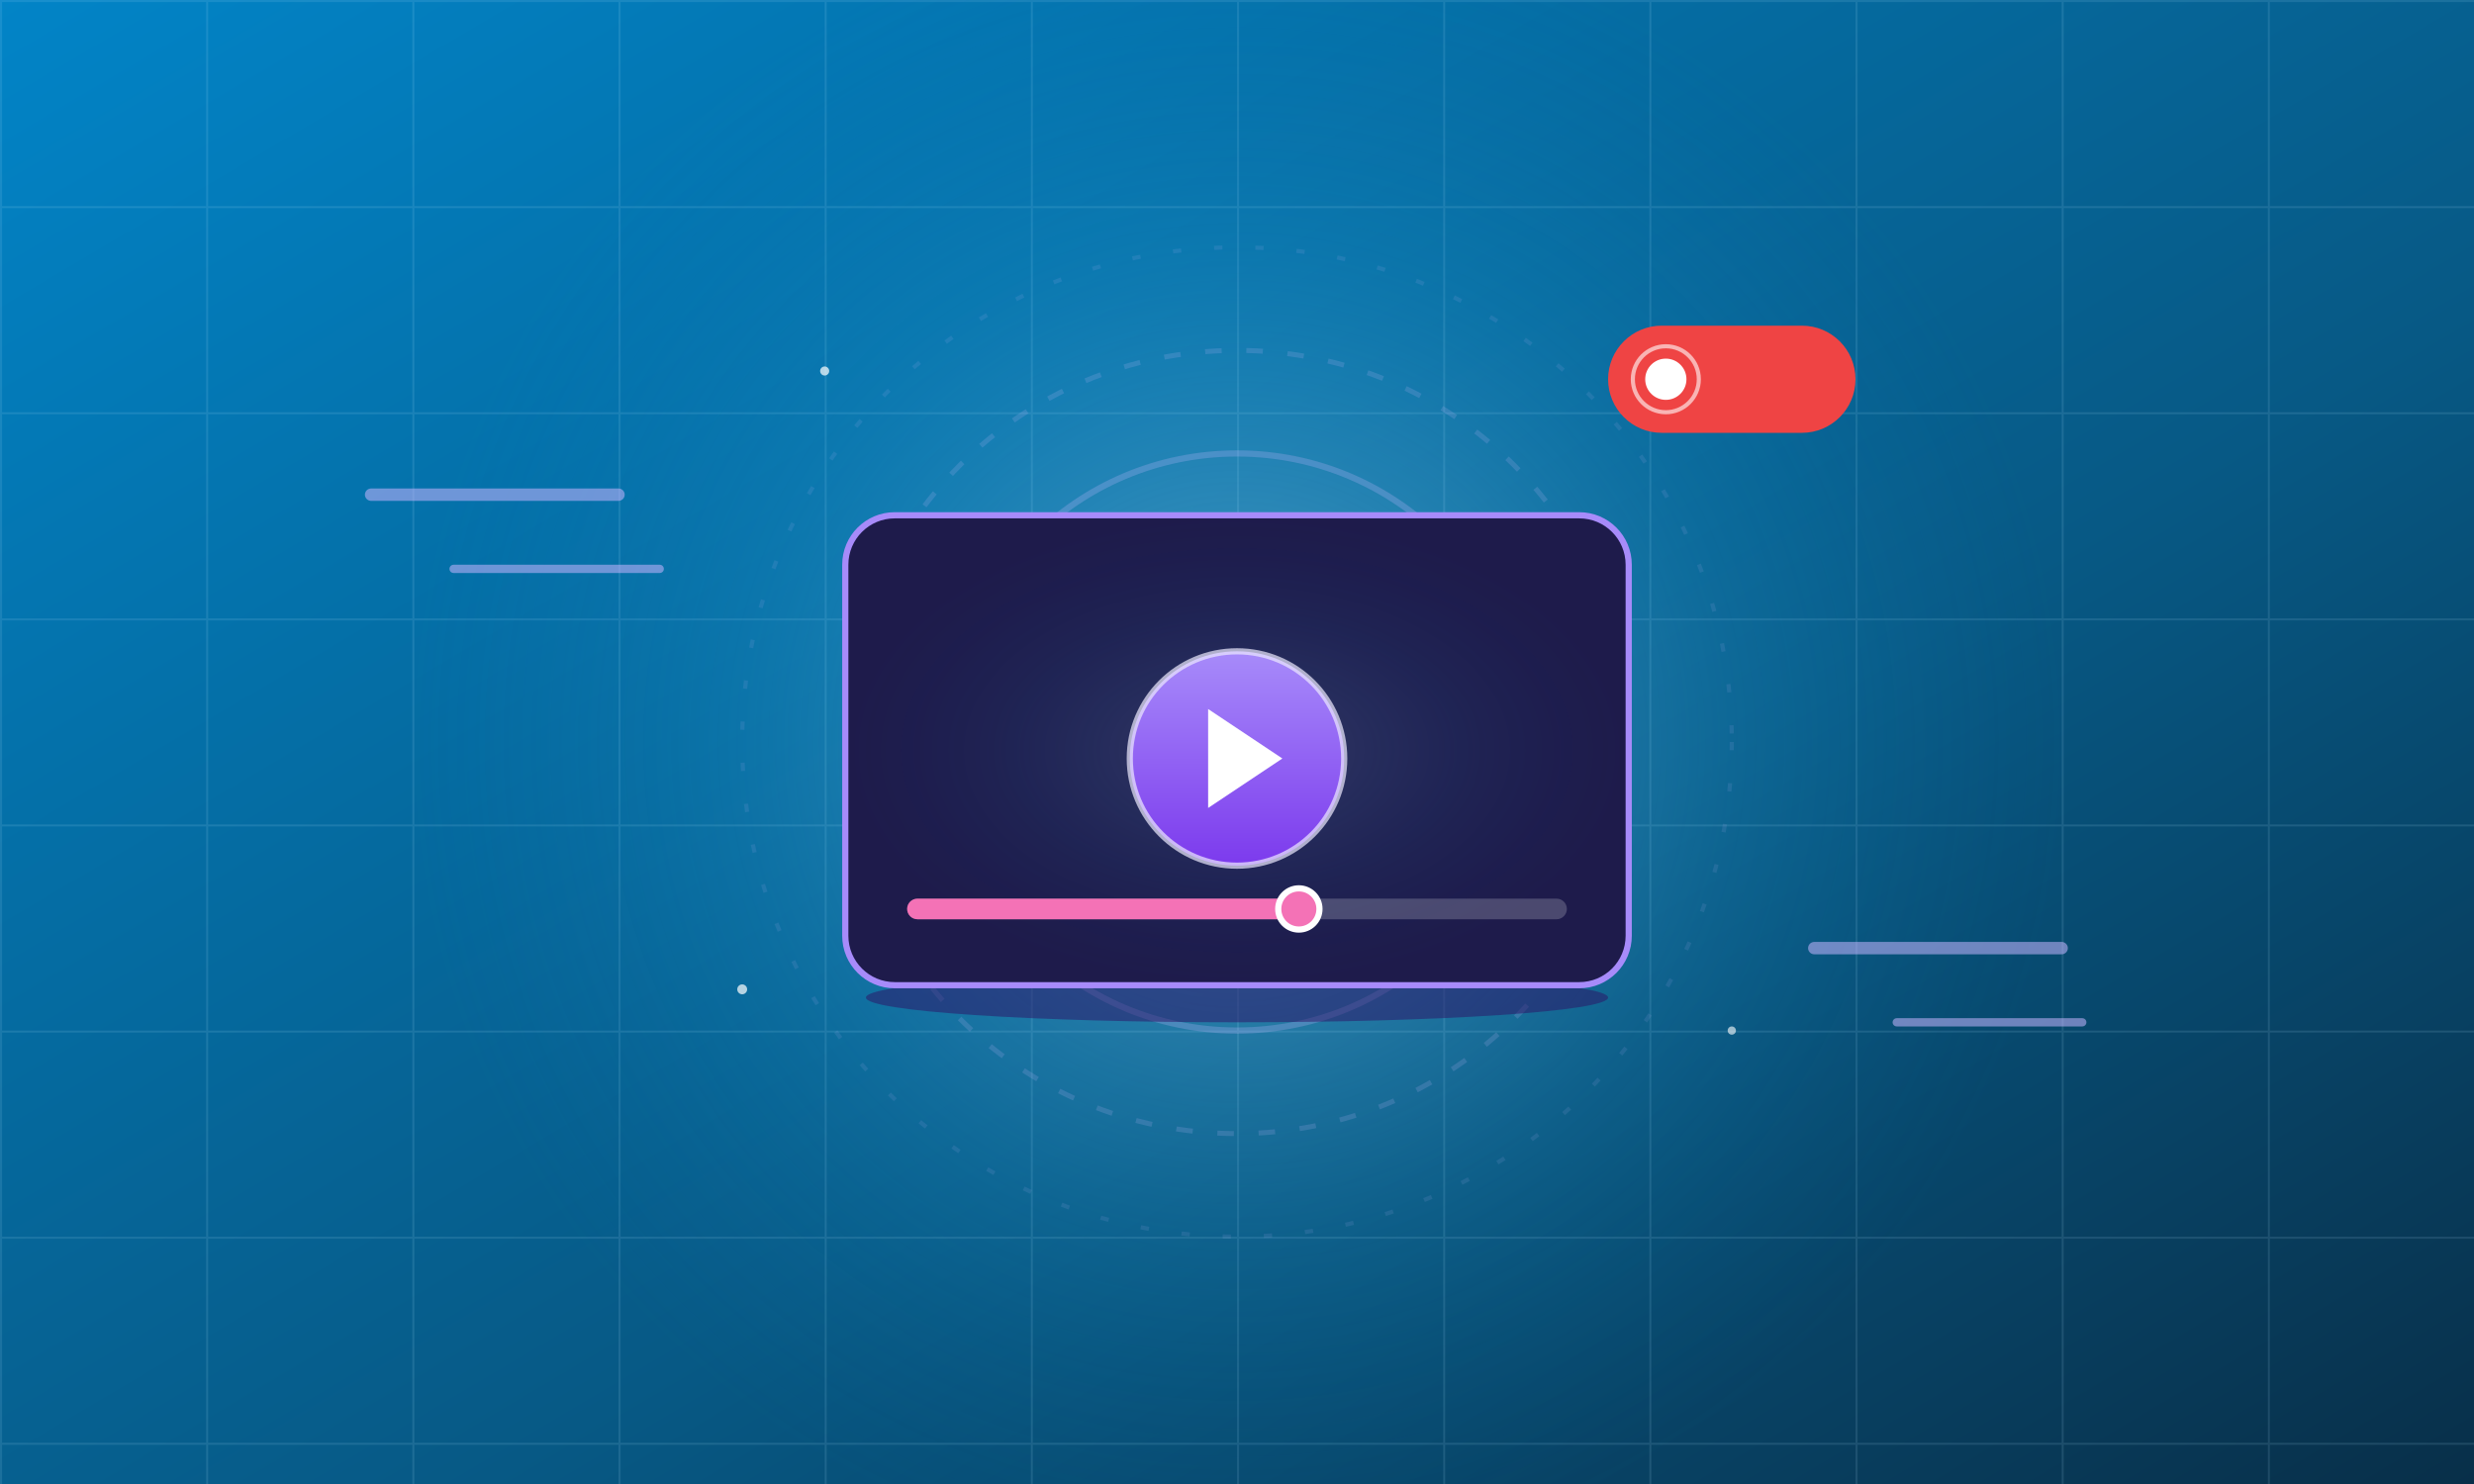
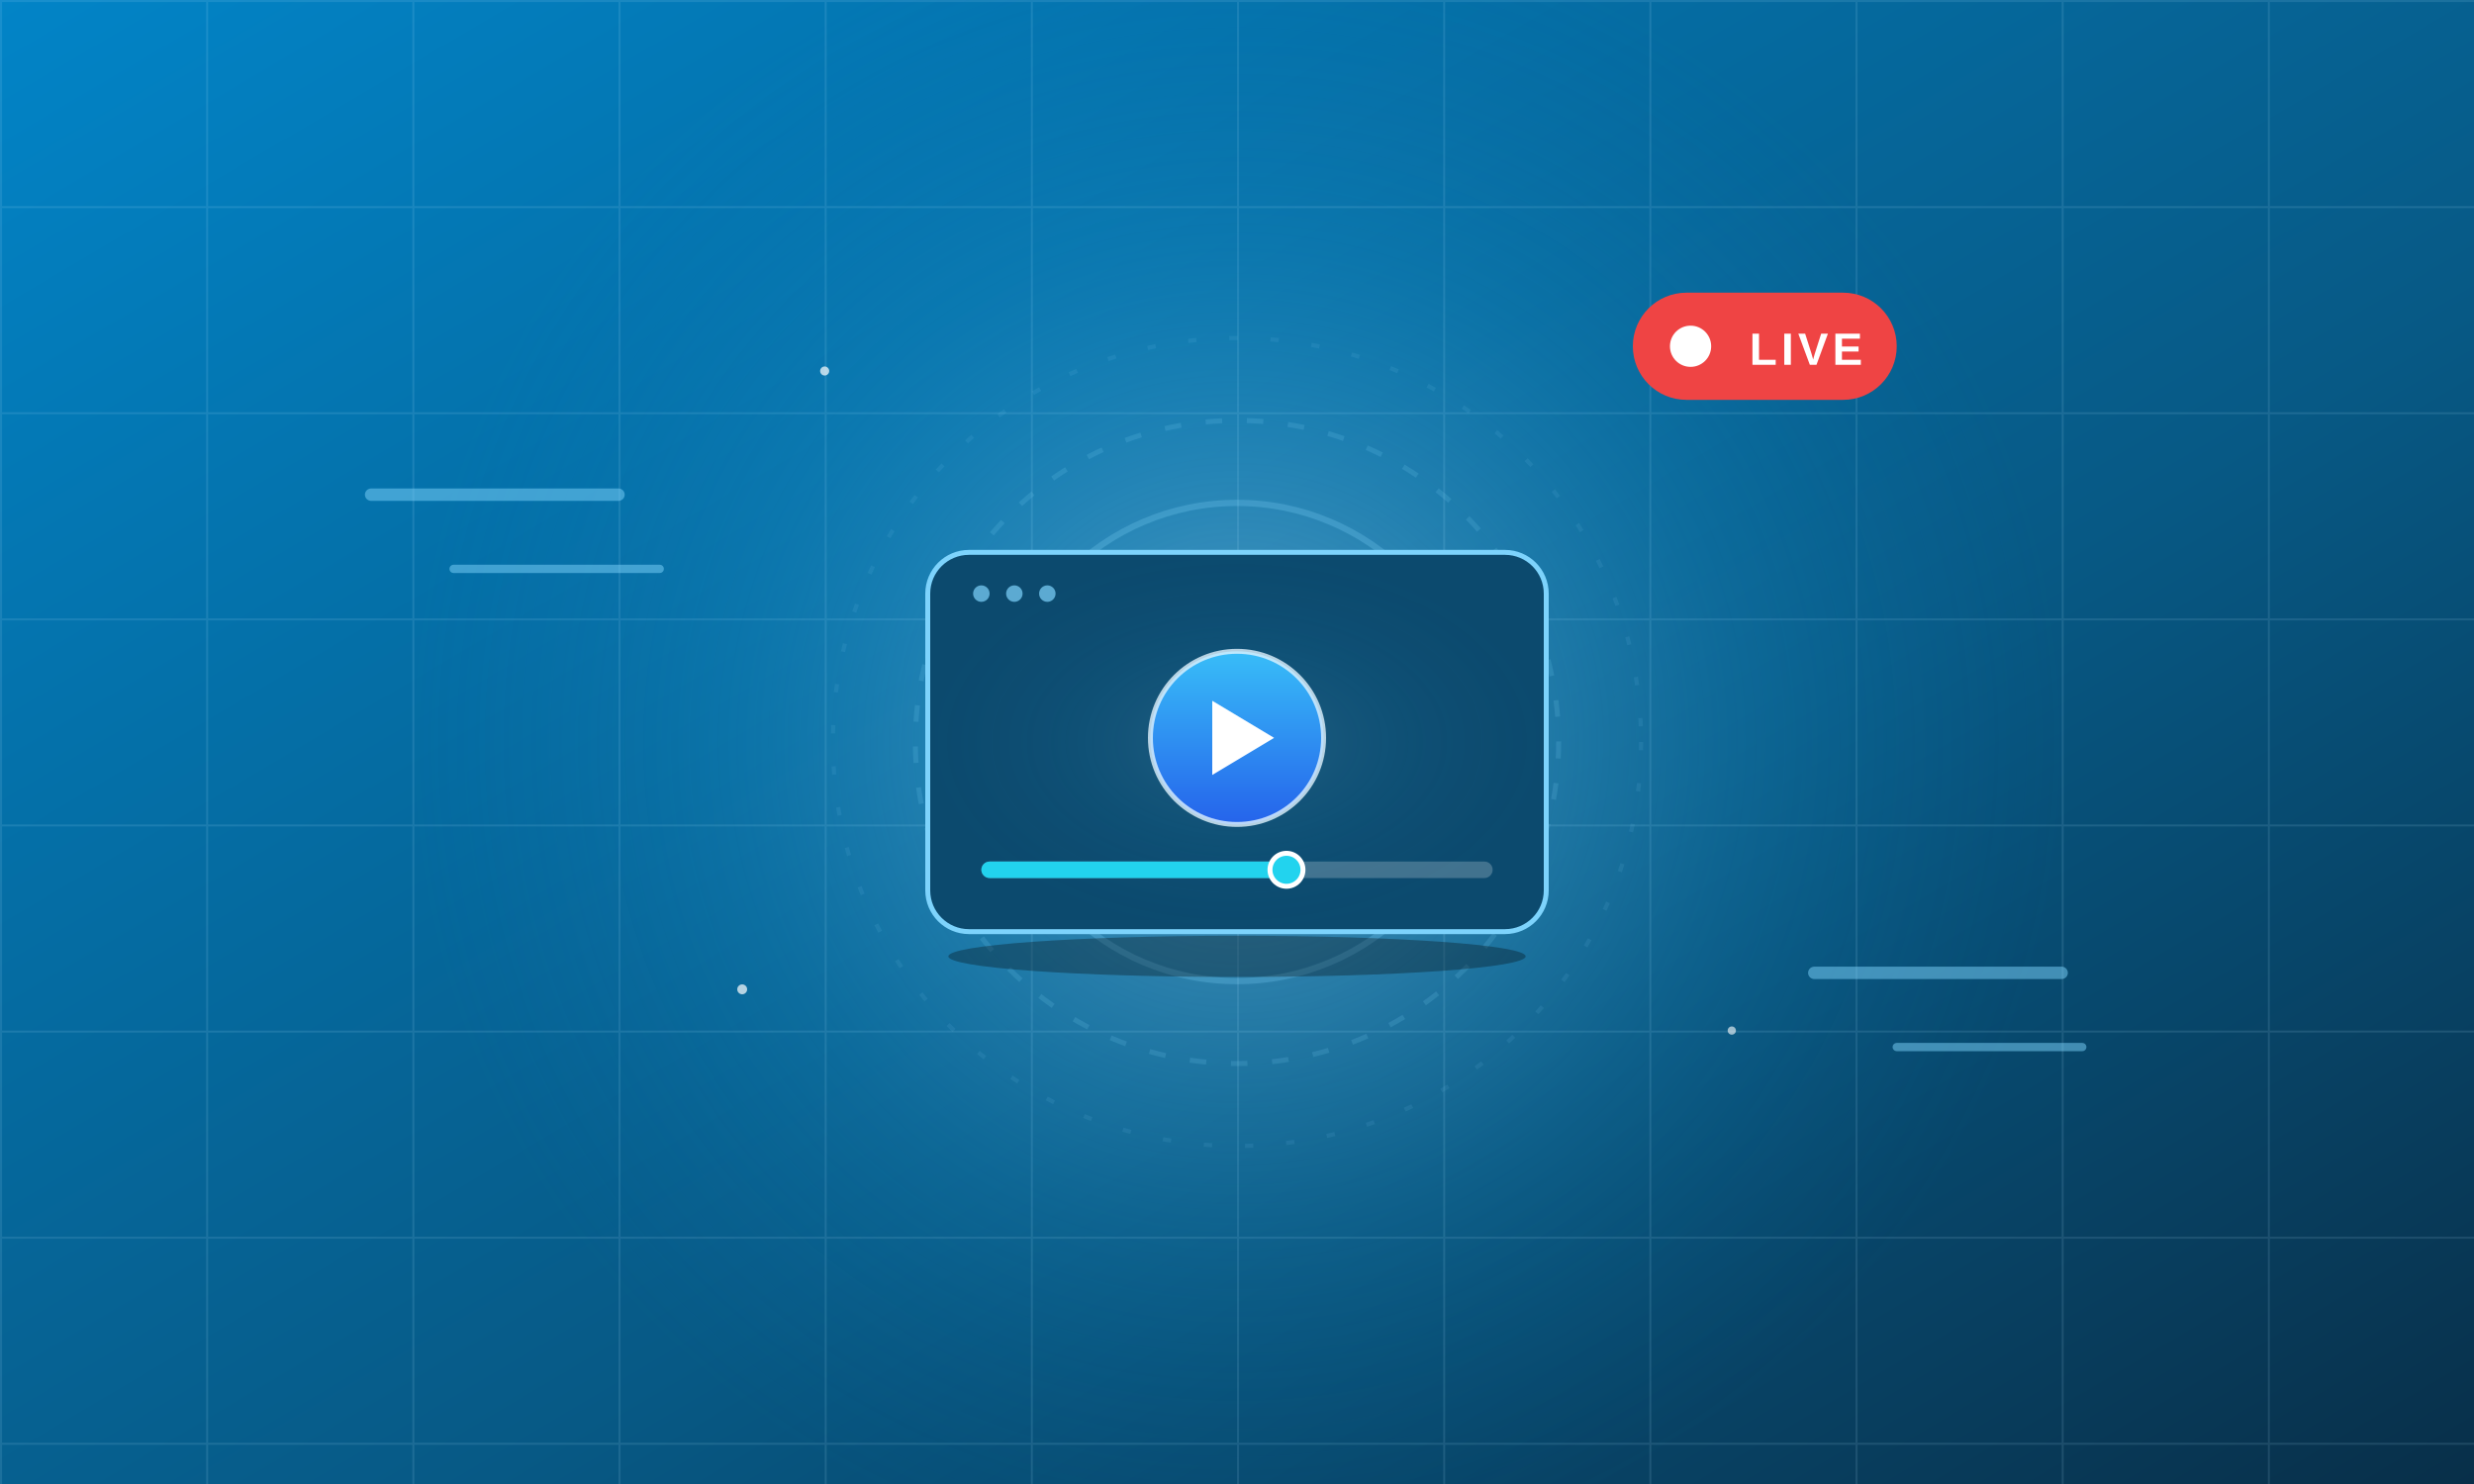
<svg xmlns="http://www.w3.org/2000/svg" viewBox="0 0 600 360" width="600" height="360" preserveAspectRatio="xMidYMid slice">
  <defs>
    <linearGradient id="lvBg" x1="0" y1="0" x2="1" y2="1">
      <stop offset="0%" stop-color="#0284c7" />
      <stop offset="60%" stop-color="#075985" />
      <stop offset="100%" stop-color="#082f49" />
    </linearGradient>
    <radialGradient id="lvGlow" cx="50%" cy="50%" r="50%">
      <stop offset="0%" stop-color="#bae6fd" stop-opacity="0.45" />
      <stop offset="60%" stop-color="#38bdf8" stop-opacity="0.14" />
      <stop offset="100%" stop-color="#0284c7" stop-opacity="0" />
    </radialGradient>
    <linearGradient id="lvBtn" x1="0" y1="0" x2="0" y2="1">
-       <stop offset="0%" stop-color="#a78bfa" />
-       <stop offset="100%" stop-color="#7c3aed" />
+       <stop offset="0%" stop-color="#38bdf8" />
+       <stop offset="100%" stop-color="#2563eb" />
    </linearGradient>
    <pattern id="lvGrid" x="0" y="0" width="50" height="50" patternUnits="userSpaceOnUse">
      <path d="M 50 0 L 0 0 0 50" fill="none" stroke="#bae6fd" stroke-opacity="0.12" stroke-width="1" />
    </pattern>
  </defs>
  <rect width="600" height="360" fill="url(#lvBg)" />
  <rect width="600" height="360" fill="url(#lvGrid)" />
  <circle cx="300" cy="180" r="200" fill="url(#lvGlow)" />
-   <g fill="none" stroke="#c4b5fd" opacity="0.5">
-     <circle cx="300" cy="180" r="70" stroke-width="1.5" opacity="0.5" />
-     <circle cx="300" cy="180" r="95" stroke-width="1.2" opacity="0.35" stroke-dasharray="4 6" />
-     <circle cx="300" cy="180" r="120" stroke-width="1" opacity="0.22" stroke-dasharray="2 8" />
+   <g fill="none" stroke="#7dd3fc" opacity="0.5">
+     <circle cx="300" cy="180" r="58" stroke-width="1.5" opacity="0.5" />
+     <circle cx="300" cy="180" r="78" stroke-width="1.2" opacity="0.32" stroke-dasharray="4 6" />
+     <circle cx="300" cy="180" r="98" stroke-width="1" opacity="0.2" stroke-dasharray="2 8" />
  </g>
  <g transform="translate(300 180)">
-     <ellipse cx="0" cy="62" rx="90" ry="6" fill="#2e1065" fill-opacity="0.5" />
-     <rect x="-95" y="-55" width="190" height="114" rx="12" fill="#1e1b4b" stroke="#a78bfa" stroke-width="1.5" />
-     <rect x="-95" y="-55" width="190" height="114" rx="12" fill="url(#lvGlow)" opacity="0.35" />
-     <circle cx="0" cy="4" r="26" fill="url(#lvBtn)" />
-     <circle cx="0" cy="4" r="26" fill="none" stroke="#ede9fe" stroke-width="1.5" opacity="0.7" />
-     <path d="M -7 -8 L 11 4 L -7 16 Z" fill="#ffffff" />
-     <rect x="-80" y="38" width="160" height="5" rx="2.5" fill="#ffffff" opacity="0.2" />
-     <rect x="-80" y="38" width="95" height="5" rx="2.5" fill="#f472b6" />
-     <circle cx="15" cy="40.5" r="5" fill="#f472b6" stroke="#ffffff" stroke-width="1.5" />
+     <ellipse cx="0" cy="52" rx="70" ry="5" fill="#000000" fill-opacity="0.3" />
+     <rect x="-75" y="-46" width="150" height="92" rx="10" fill="#0c4a6e" stroke="#7dd3fc" stroke-width="1.2" />
+     <rect x="-75" y="-46" width="150" height="92" rx="10" fill="url(#lvGlow)" opacity="0.3" />
+     <g fill="#7dd3fc" opacity="0.7">
+       <circle cx="-62" cy="-36" r="2" />
+       <circle cx="-54" cy="-36" r="2" />
+       <circle cx="-46" cy="-36" r="2" />
+     </g>
+     <circle cx="0" cy="-1" r="21" fill="url(#lvBtn)" />
+     <circle cx="0" cy="-1" r="21" fill="none" stroke="#e0f2fe" stroke-width="1.2" opacity="0.8" />
+     <path d="M -6 -10 L 9 -1 L -6 8 Z" fill="#ffffff" />
+     <rect x="-62" y="29" width="124" height="4" rx="2" fill="#ffffff" opacity="0.22" />
+     <rect x="-62" y="29" width="74" height="4" rx="2" fill="#22d3ee" />
+     <circle cx="12" cy="31" r="4" fill="#22d3ee" stroke="#ffffff" stroke-width="1.2" />
  </g>
-   <g transform="translate(420 92)">
-     <rect x="-30" y="-13" width="60" height="26" rx="13" fill="#ef4444" />
-     <circle cx="-16" cy="0" r="5" fill="#ffffff">
+   <g transform="translate(428 84)">
+     <rect x="-32" y="-13" width="64" height="26" rx="13" fill="#ef4444" />
+     <circle cx="-18" cy="0" r="5" fill="#ffffff">
      <animate attributeName="opacity" values="1;0.4;1" dur="1.6s" repeatCount="indefinite" />
    </circle>
-     <circle cx="-16" cy="0" r="8" fill="none" stroke="#ffffff" stroke-width="1" opacity="0.6" />
+     <text x="10" y="4.5" text-anchor="middle" font-family="Arial, sans-serif" font-size="11" font-weight="700" letter-spacing="1" fill="#ffffff">LIVE</text>
  </g>
-   <g stroke="#c4b5fd" stroke-linecap="round" opacity="0.55">
+   <g stroke="#7dd3fc" stroke-linecap="round" opacity="0.5">
    <line x1="90" y1="120" x2="150" y2="120" stroke-width="3" />
    <line x1="110" y1="138" x2="160" y2="138" stroke-width="2" />
-     <line x1="440" y1="230" x2="500" y2="230" stroke-width="3" />
-     <line x1="460" y1="248" x2="505" y2="248" stroke-width="2" />
+     <line x1="440" y1="236" x2="500" y2="236" stroke-width="3" />
+     <line x1="460" y1="254" x2="505" y2="254" stroke-width="2" />
  </g>
  <g fill="#ffffff">
    <circle cx="180" cy="240" r="1.2" opacity="0.7" />
    <circle cx="420" cy="250" r="1" opacity="0.6" />
    <circle cx="200" cy="90" r="1.1" opacity="0.7" />
  </g>
</svg>
